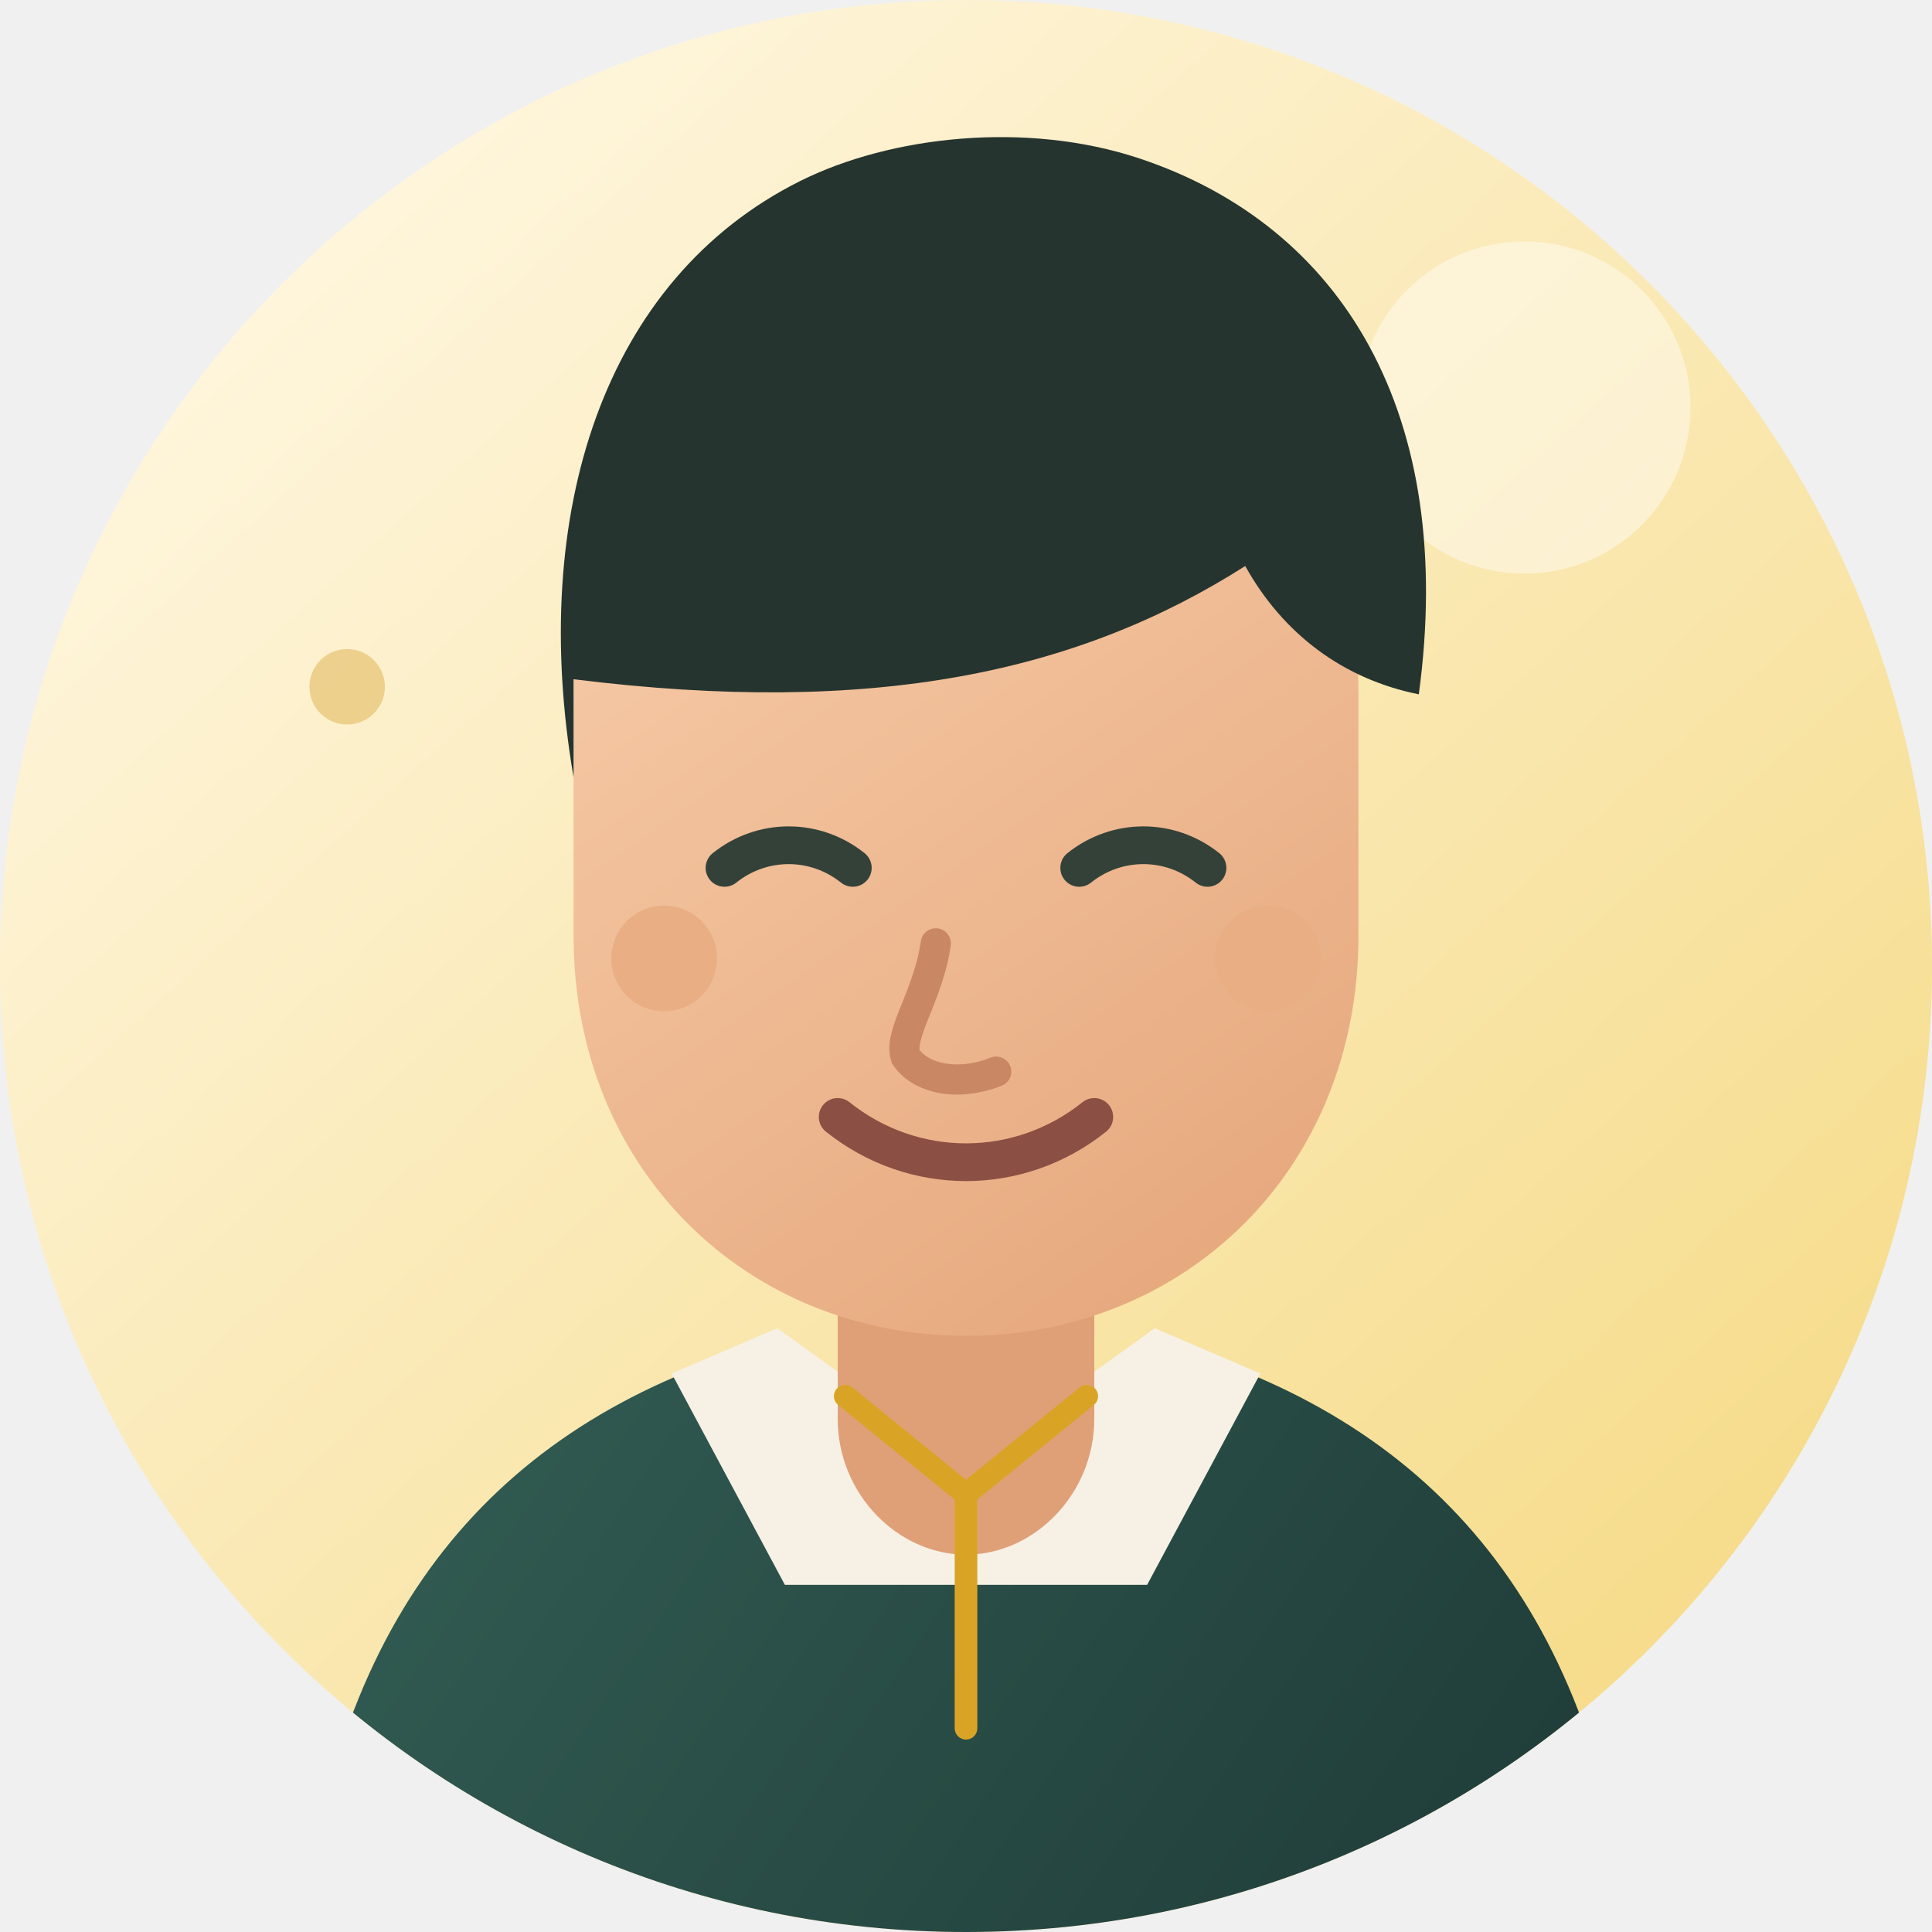
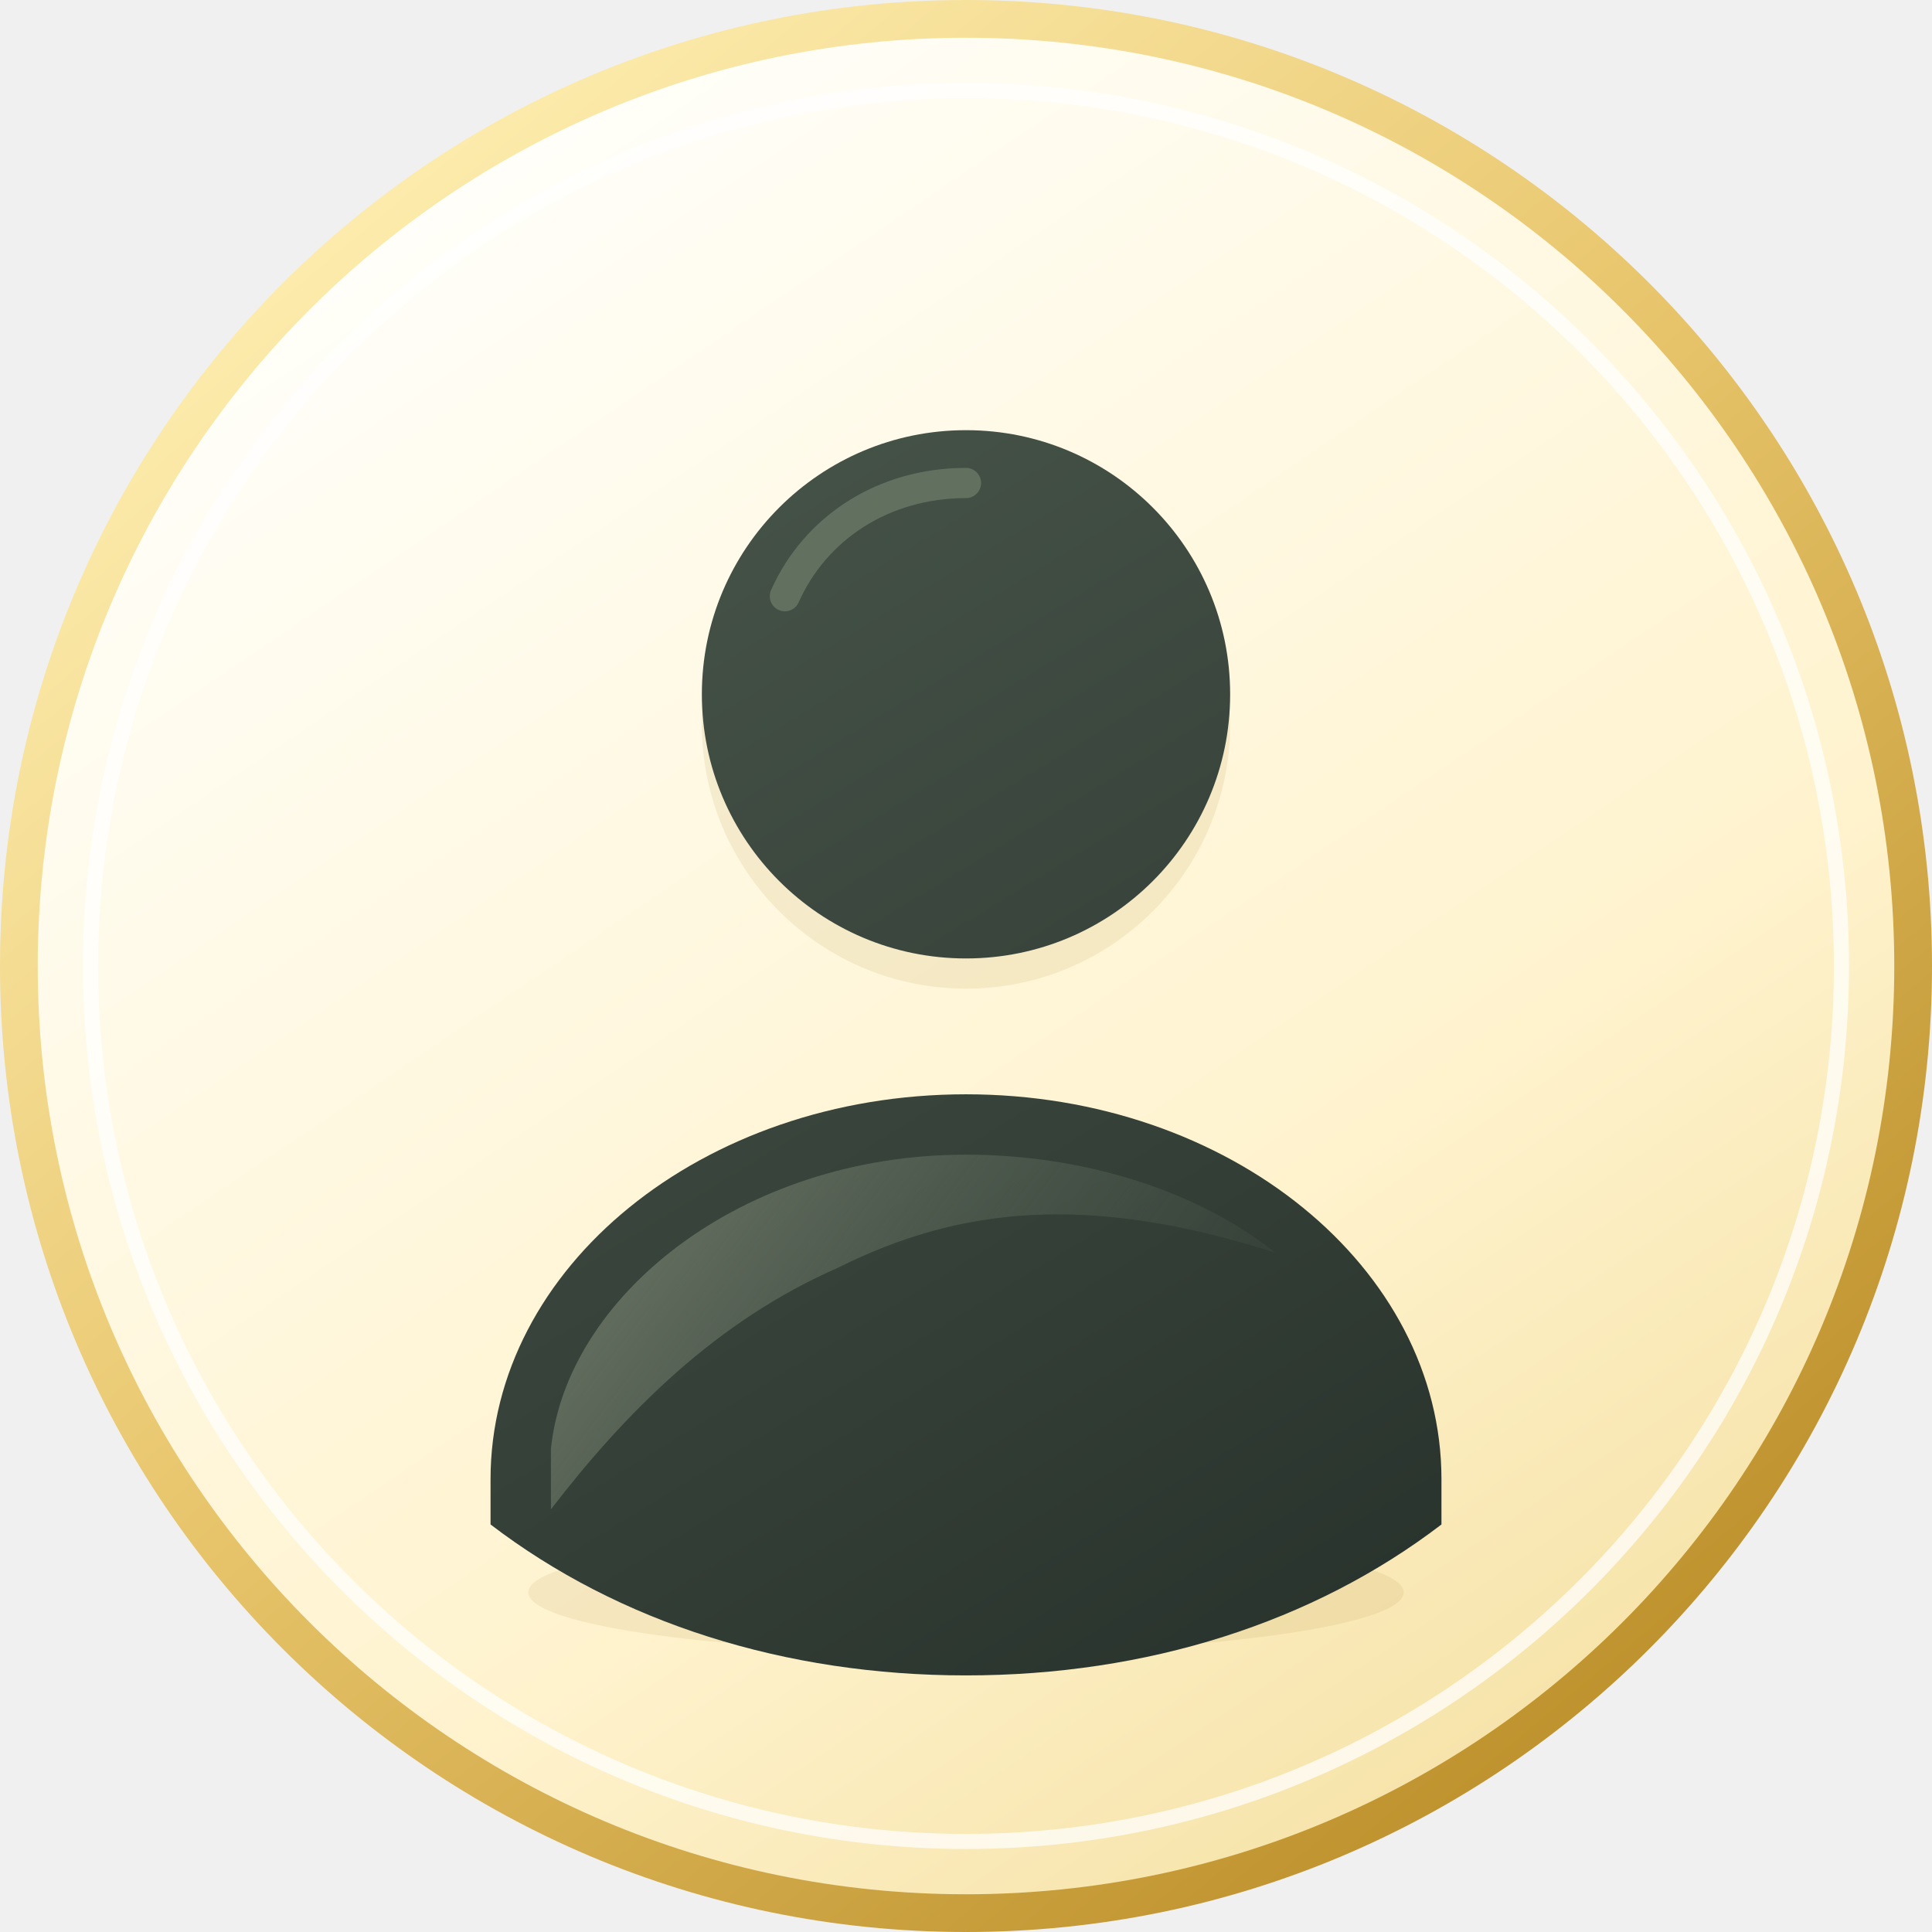
<svg xmlns="http://www.w3.org/2000/svg" width="256" height="256" viewBox="0 0 256 256" fill="none">
  <defs>
-     <linearGradient id="bg" x1="20" y1="14" x2="232" y2="248" gradientUnits="userSpaceOnUse">
-       <stop stop-color="#FFF8E4" />
-       <stop offset="1" stop-color="#F5D982" />
+     <linearGradient id="rim" x1="34" y1="20" x2="218" y2="240" gradientUnits="userSpaceOnUse">
+       <stop stop-color="#FFF0B4" />
+       <stop offset=".48" stop-color="#E7C46A" />
+       <stop offset="1" stop-color="#BA8D27" />
    </linearGradient>
-     <linearGradient id="shirt" x1="63" y1="178" x2="190" y2="265" gradientUnits="userSpaceOnUse">
-       <stop stop-color="#315B52" />
-       <stop offset="1" stop-color="#203D39" />
+     <linearGradient id="surface" x1="56" y1="30" x2="202" y2="246" gradientUnits="userSpaceOnUse">
+       <stop stop-color="#FFFEF8" />
+       <stop offset=".65" stop-color="#FFF3CE" />
+       <stop offset="1" stop-color="#F5E1A4" />
    </linearGradient>
-     <linearGradient id="skin" x1="91" y1="67" x2="166" y2="174" gradientUnits="userSpaceOnUse">
-       <stop stop-color="#F5C9A5" />
-       <stop offset="1" stop-color="#E6A77C" />
+     <linearGradient id="profile" x1="86" y1="64" x2="180" y2="218" gradientUnits="userSpaceOnUse">
+       <stop stop-color="#465348" />
+       <stop offset="1" stop-color="#29332D" />
    </linearGradient>
-     <clipPath id="circle">
-       <circle cx="128" cy="128" r="128" />
-     </clipPath>
+     <linearGradient id="sheen" x1="84" y1="151" x2="160" y2="209" gradientUnits="userSpaceOnUse">
+       <stop stop-color="#6A7565" />
+       <stop offset="1" stop-color="#465348" stop-opacity="0" />
+     </linearGradient>
  </defs>
-   <g clip-path="url(#circle)">
-     <rect width="256" height="256" fill="url(#bg)" />
-     <circle cx="202" cy="54" r="22" fill="#FFFDF6" fill-opacity=".48" />
-     <circle cx="46" cy="91" r="5" fill="#D49C24" fill-opacity=".38" />
-     <path d="M40 256c5-44 27-68 62-78l26 13 26-13c35 10 57 34 62 78H40Z" fill="url(#shirt)" />
-     <path d="m103 176 25 18 25-18 14 6-15 28h-48l-15-28 14-6Z" fill="#F7F1E5" />
-     <path d="M111 157h34v31c0 10-8 18-17 18s-17-8-17-18v-31Z" fill="#DFA078" />
-     <path d="M76 92c0-34 21-57 52-57s52 23 52 57v32c0 31-23 53-52 53s-52-22-52-53V92Z" fill="url(#skin)" />
-     <path d="M76 103c-6-35 4-66 30-79 12-6 30-8 45-3 27 9 42 34 37 71-10-2-18-8-23-17-22 14-49 20-89 15v13Z" fill="#26342F" />
-     <path d="M96 115c5-4 12-4 17 0" stroke="#344139" stroke-width="5" stroke-linecap="round" />
-     <path d="M143 115c5-4 12-4 17 0" stroke="#344139" stroke-width="5" stroke-linecap="round" />
-     <path d="M124 125c-1 7-5 12-4 15 2 3 7 4 12 2" stroke="#C98764" stroke-width="4" stroke-linecap="round" />
-     <path d="M111 148c10 8 24 8 34 0" stroke="#8C4F43" stroke-width="5" stroke-linecap="round" />
-     <circle cx="88" cy="127" r="7" fill="#E9AE84" />
-     <circle cx="168" cy="127" r="7" fill="#E9AE84" />
-     <path d="m112 185 16 13 16-13" stroke="#D9A426" stroke-width="3" stroke-linecap="round" stroke-linejoin="round" />
-     <path d="M128 198v31" stroke="#D9A426" stroke-width="3" stroke-linecap="round" />
-   </g>
+   <circle cx="128" cy="128" r="128" fill="url(#rim)" />
+   <circle cx="128" cy="128" r="123" fill="url(#surface)" />
+   <circle cx="128" cy="128" r="116" stroke="#FFFFFF" stroke-opacity=".72" stroke-width="2" />
+   <ellipse cx="128" cy="211" rx="58" ry="8" fill="#9C761F" fill-opacity=".10" />
+   <path d="M65 196c0-28 28-51 63-51s63 23 63 51v6c-17 13-39 20-63 20s-46-7-63-20v-6Z" fill="url(#profile)" />
+   <path d="M73 192c2-20 25-39 55-39 16 0 31 5 41 13-25-8-42-6-58 2-16 7-28 19-38 32v-8Z" fill="url(#sheen)" />
+   <circle cx="128" cy="92" r="35" fill="#AE862D" fill-opacity=".12" transform="translate(0 4)" />
+   <circle cx="128" cy="92" r="35" fill="url(#profile)" />
+   <path d="M104 79c4-9 13-15 24-15" stroke="#7C8976" stroke-opacity=".56" stroke-width="4" stroke-linecap="round" />
</svg>
